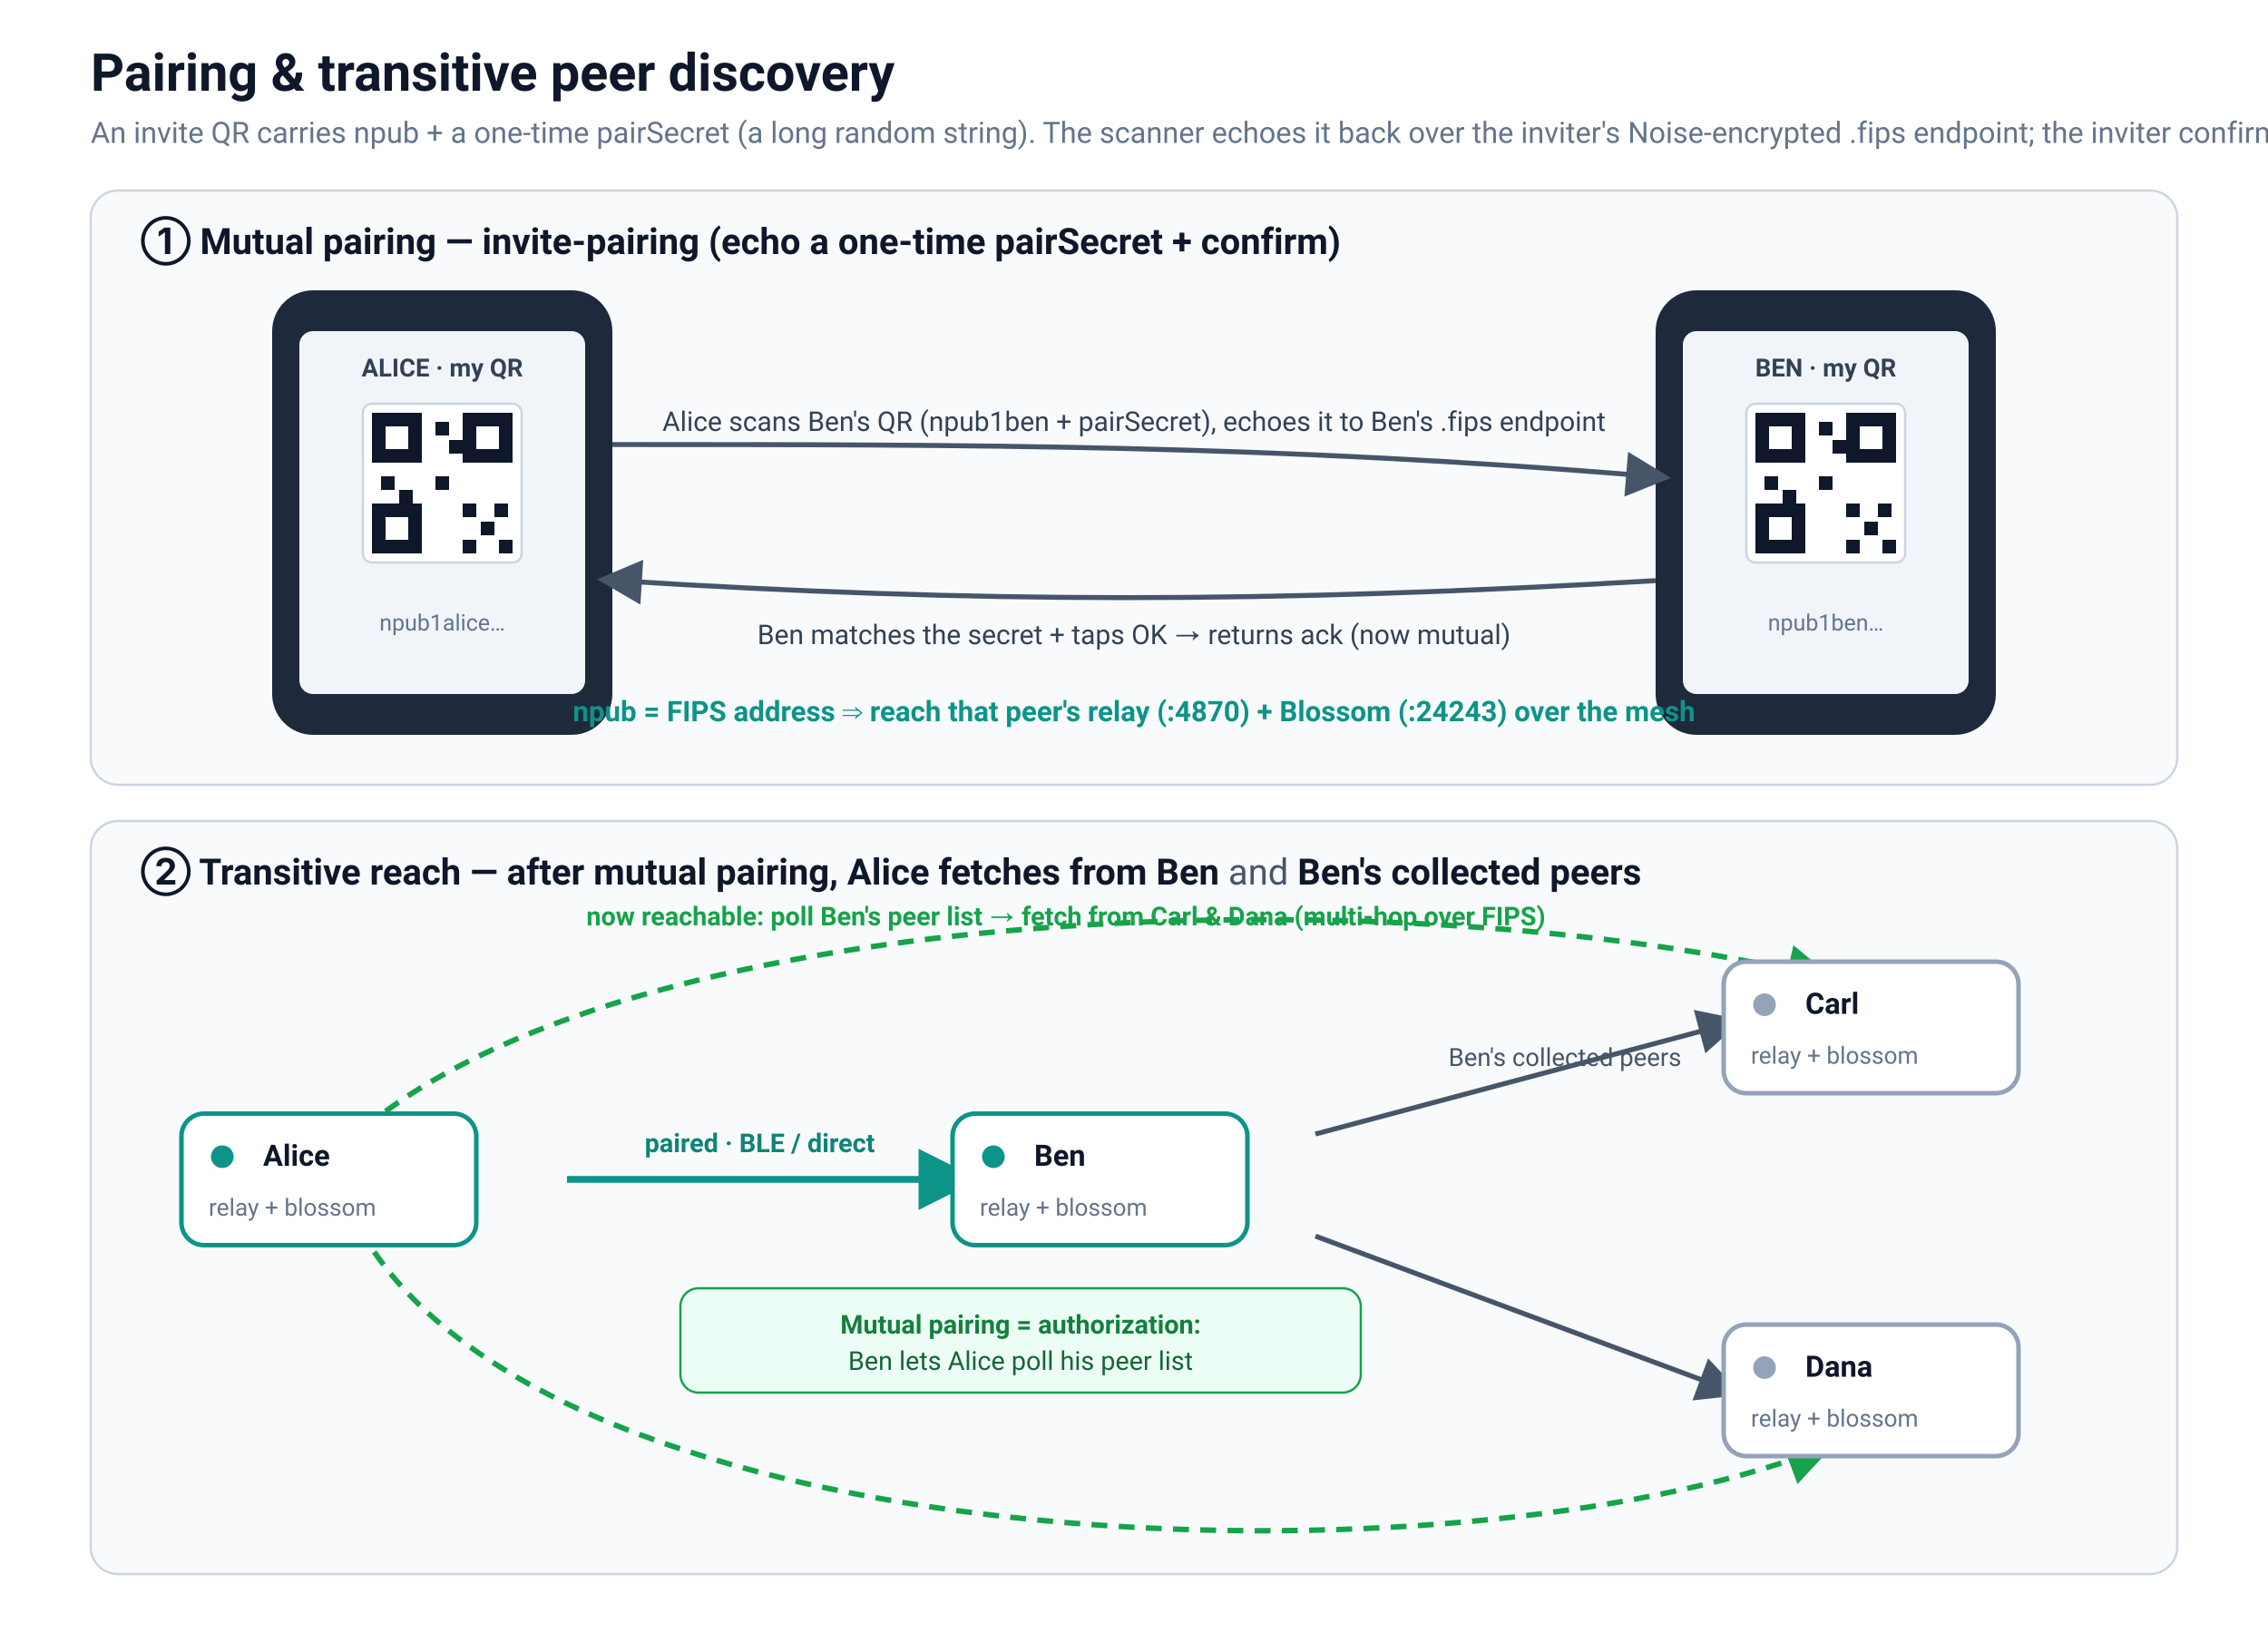
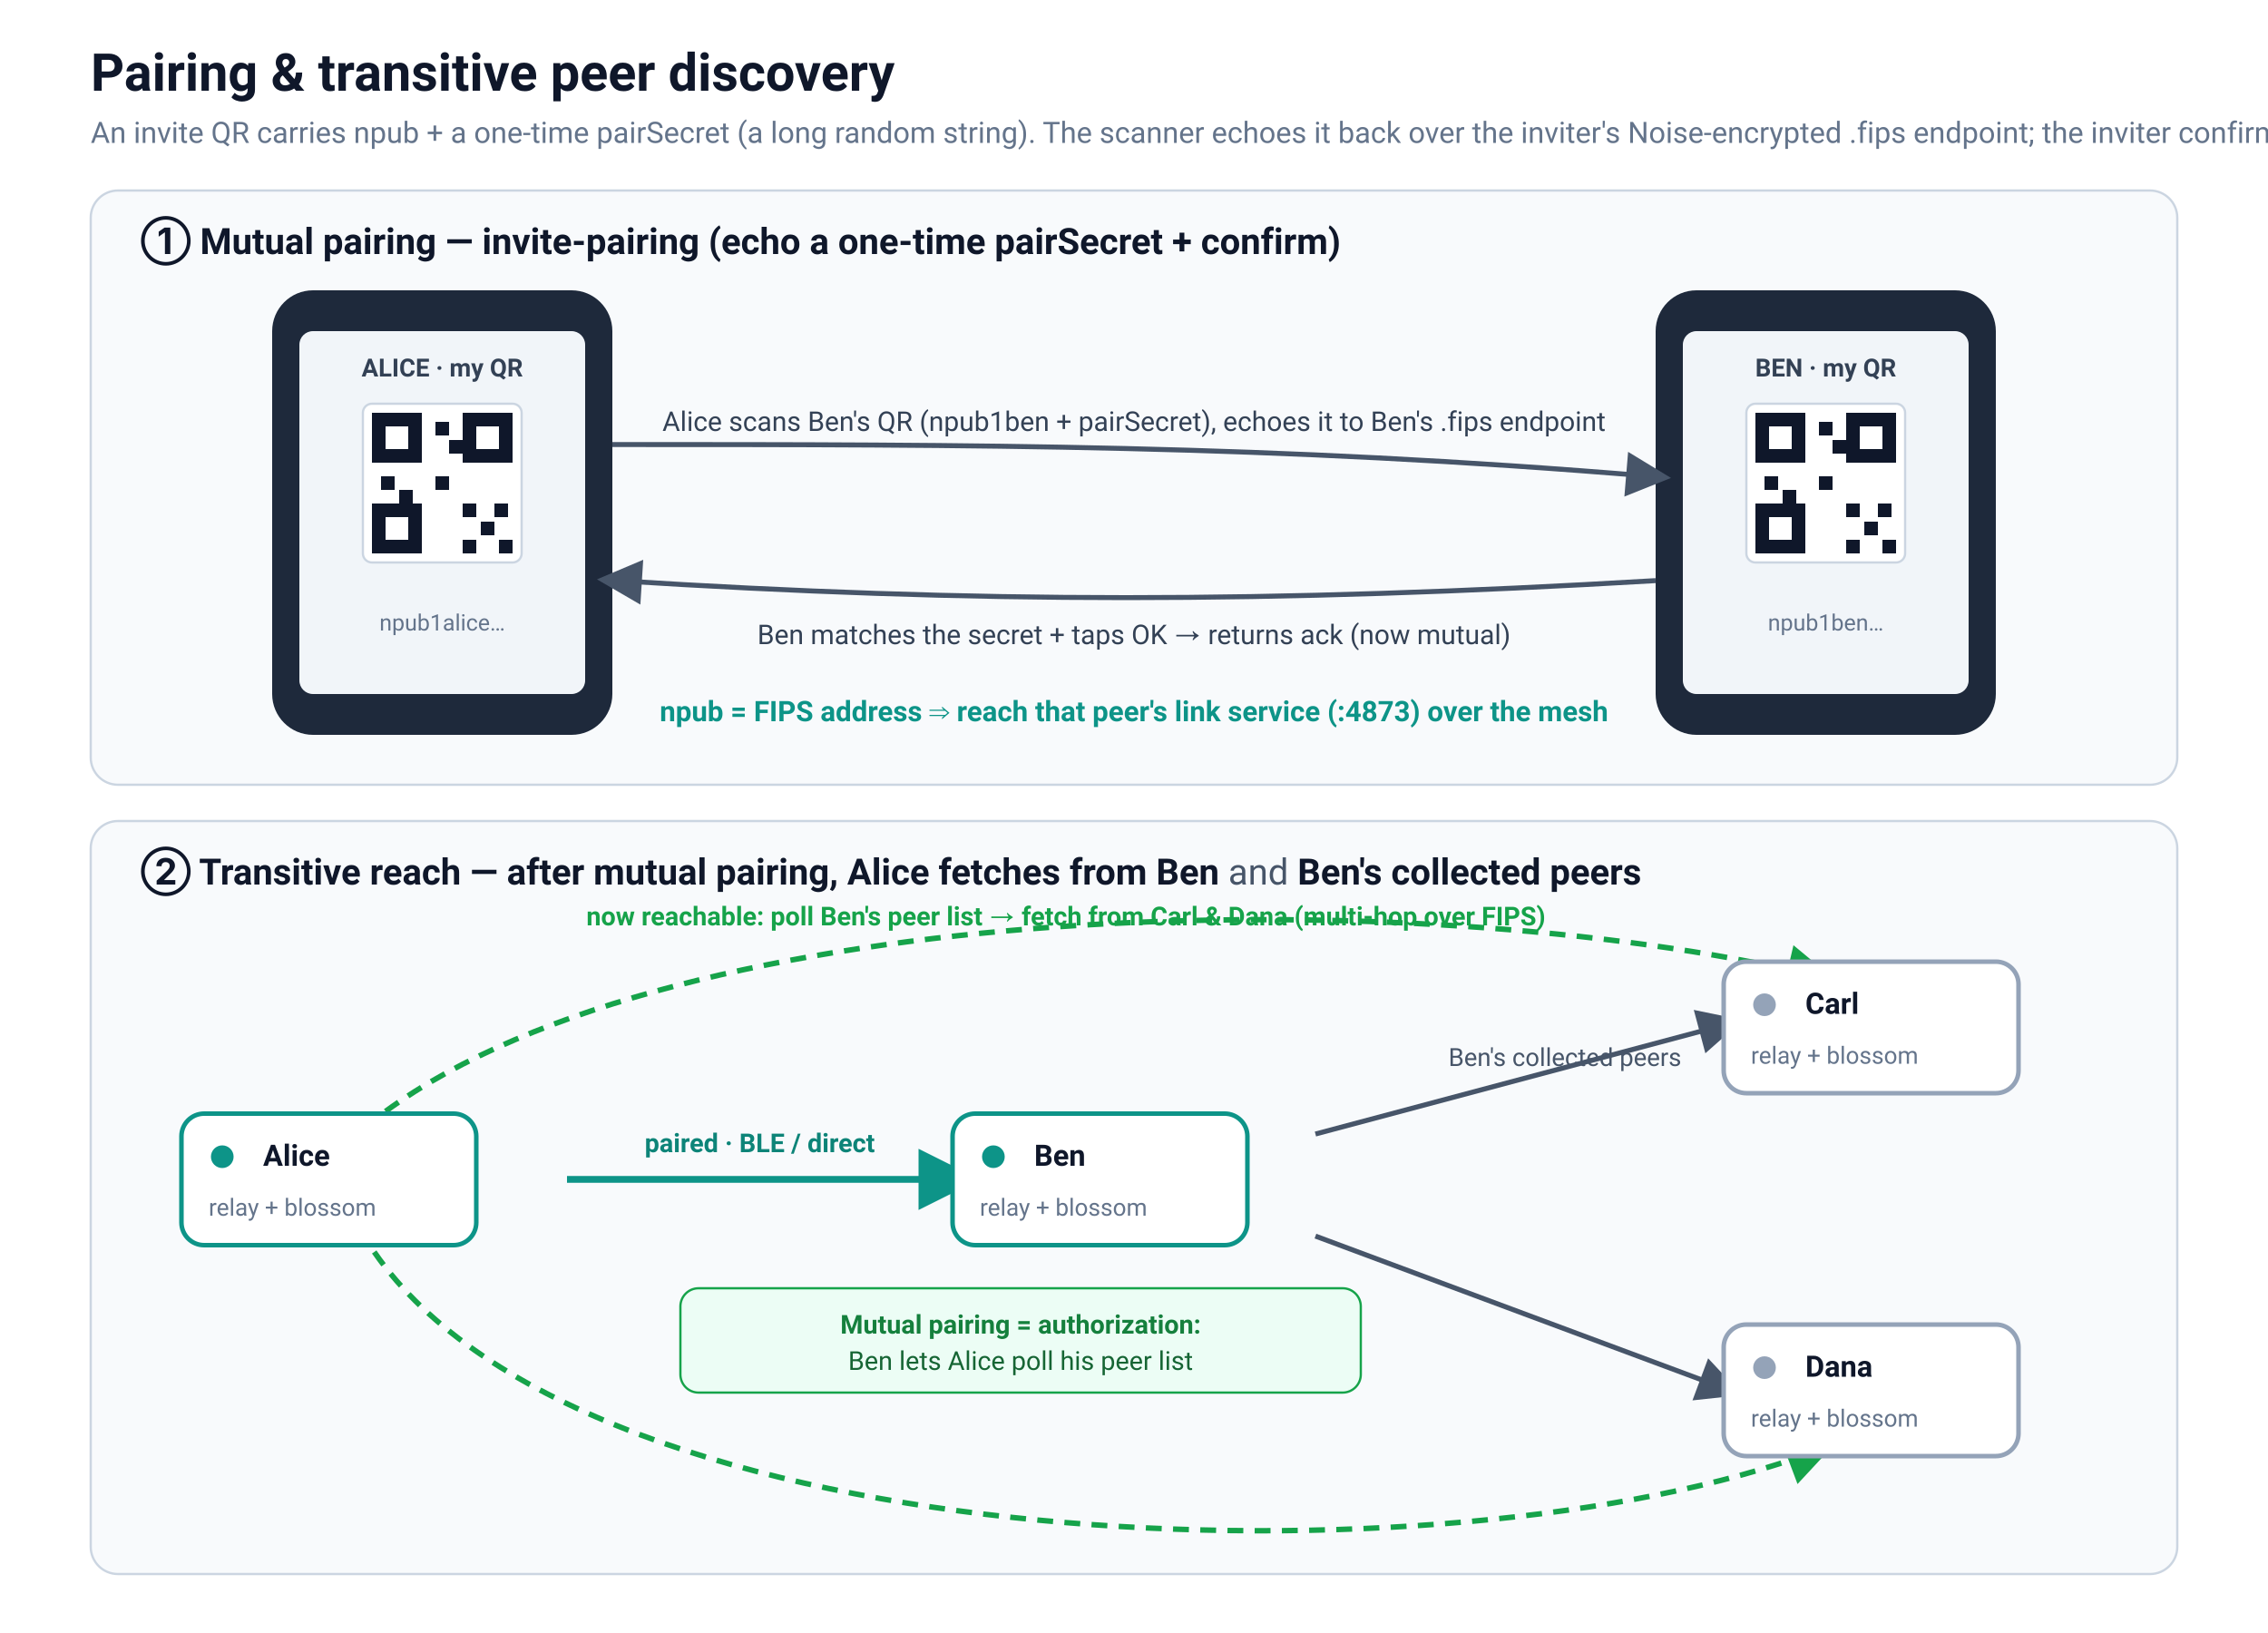
<svg xmlns="http://www.w3.org/2000/svg" width="1000" height="720" viewBox="0 0 1000 720" font-family="-apple-system,Segoe UI,Roboto,Helvetica,Arial,sans-serif">
  <defs>
    <marker id="aSlate" markerWidth="11" markerHeight="11" refX="6" refY="5.5" orient="auto">
      <path d="M1,1 L10,5.5 L1,10 Z" fill="#475569" />
    </marker>
    <marker id="aTeal" markerWidth="11" markerHeight="11" refX="6" refY="5.5" orient="auto">
      <path d="M1,1 L10,5.5 L1,10 Z" fill="#0d9488" />
    </marker>
    <marker id="aGreen" markerWidth="11" markerHeight="11" refX="6" refY="5.5" orient="auto">
      <path d="M1,1 L10,5.5 L1,10 Z" fill="#16a34a" />
    </marker>
    <g id="qr">
      <rect width="70" height="70" rx="4" fill="#ffffff" stroke="#cbd5e1" />
      <rect x="4" y="4" width="22" height="22" fill="#0f172a" />
      <rect x="10" y="10" width="10" height="10" fill="#fff" />
      <rect x="44" y="4" width="22" height="22" fill="#0f172a" />
      <rect x="50" y="10" width="10" height="10" fill="#fff" />
      <rect x="4" y="44" width="22" height="22" fill="#0f172a" />
      <rect x="10" y="50" width="10" height="10" fill="#fff" />
      <rect x="44" y="44" width="6" height="6" fill="#0f172a" />
      <rect x="58" y="44" width="6" height="6" fill="#0f172a" />
      <rect x="52" y="52" width="6" height="6" fill="#0f172a" />
      <rect x="44" y="60" width="6" height="6" fill="#0f172a" />
      <rect x="60" y="60" width="6" height="6" fill="#0f172a" />
      <rect x="32" y="32" width="6" height="6" fill="#0f172a" />
      <rect x="32" y="8" width="6" height="6" fill="#0f172a" />
      <rect x="8" y="32" width="6" height="6" fill="#0f172a" />
      <rect x="38" y="16" width="6" height="6" fill="#0f172a" />
      <rect x="16" y="38" width="6" height="6" fill="#0f172a" />
    </g>
  </defs>
  <rect width="1000" height="720" fill="#ffffff" />
  <text x="40" y="40" font-size="23" font-weight="700" fill="#0f172a">Pairing &amp; transitive peer discovery</text>
  <text x="40" y="63" font-size="13" fill="#64748b">An invite QR carries npub + a one-time pairSecret (a long random string). The scanner echoes it back over the inviter's Noise-encrypted .fips endpoint; the inviter confirms — one scan yields a mutual pairing that authorizes polling the peer list.</text>
  <rect x="40" y="84" width="920" height="262" rx="12" fill="#f8fafc" stroke="#cbd5e1" />
  <text x="62" y="112" font-size="16" font-weight="700" fill="#0f172a">① Mutual pairing — invite-pairing (echo a one-time pairSecret + confirm)</text>
  <rect x="120" y="128" width="150" height="196" rx="18" fill="#1e293b" />
  <rect x="132" y="146" width="126" height="160" rx="6" fill="#f1f5f9" />
  <text x="195" y="166" font-size="11" font-weight="700" fill="#334155" text-anchor="middle">ALICE · my QR</text>
  <use href="#qr" x="160" y="178" />
  <text x="195" y="278" font-size="10" fill="#64748b" text-anchor="middle">npub1alice…</text>
  <rect x="730" y="128" width="150" height="196" rx="18" fill="#1e293b" />
  <rect x="742" y="146" width="126" height="160" rx="6" fill="#f1f5f9" />
  <text x="805" y="166" font-size="11" font-weight="700" fill="#334155" text-anchor="middle">BEN · my QR</text>
  <use href="#qr" x="770" y="178" />
  <text x="805" y="278" font-size="10" fill="#64748b" text-anchor="middle">npub1ben…</text>
  <path d="M270,196 C430,196 560,196 728,210" fill="none" stroke="#475569" stroke-width="2.2" marker-end="url(#aSlate)" />
  <text x="500" y="190" font-size="12" fill="#334155" text-anchor="middle">Alice scans Ben's QR (npub1ben + pairSecret), echoes it to Ben's .fips endpoint</text>
  <path d="M730,256 C560,266 430,266 272,256" fill="none" stroke="#475569" stroke-width="2.2" marker-end="url(#aSlate)" />
  <text x="500" y="284" font-size="12" fill="#334155" text-anchor="middle">Ben matches the secret + taps OK  →  returns ack (now mutual)</text>
-   <text x="500" y="318" font-size="12.5" font-weight="600" fill="#0d9488" text-anchor="middle">npub = FIPS address  ⇒  reach that peer's relay (:4870) + Blossom (:24243) over the mesh</text>
+   <text x="500" y="318" font-size="12.5" font-weight="600" fill="#0d9488" text-anchor="middle">npub = FIPS address  ⇒  reach that peer's link service (:4873) over the mesh</text>
  <rect x="40" y="362" width="920" height="332" rx="12" fill="#f8fafc" stroke="#cbd5e1" />
  <text x="62" y="390" font-size="16" font-weight="700" fill="#0f172a">② Transitive reach — after mutual pairing, Alice fetches from Ben <tspan font-weight="400" fill="#475569">and</tspan> Ben's collected peers</text>
  <path d="M250,520 L420,520" fill="none" stroke="#0d9488" stroke-width="3" marker-end="url(#aTeal)" />
  <text x="335" y="508" font-size="11.5" font-weight="600" fill="#0d8478" text-anchor="middle">paired · BLE / direct</text>
  <path d="M580,500 L760,452" fill="none" stroke="#475569" stroke-width="2.2" marker-end="url(#aSlate)" />
  <path d="M580,545 L760,612" fill="none" stroke="#475569" stroke-width="2.2" marker-end="url(#aSlate)" />
  <text x="690" y="470" font-size="11" fill="#475569" text-anchor="middle">Ben's collected peers</text>
  <path d="M170,490 C300,395 620,388 800,430" fill="none" stroke="#16a34a" stroke-width="2.4" stroke-dasharray="7 5" marker-end="url(#aGreen)" />
  <path d="M165,552 C260,690 640,700 800,640" fill="none" stroke="#16a34a" stroke-width="2.4" stroke-dasharray="7 5" marker-end="url(#aGreen)" />
  <text x="470" y="408" font-size="11.5" font-weight="600" fill="#16a34a" text-anchor="middle">now reachable: poll Ben's peer list → fetch from Carl &amp; Dana (multi-hop over FIPS)</text>
  <rect x="80" y="491" width="130" height="58" rx="10" fill="#ffffff" stroke="#0d9488" stroke-width="2" />
  <circle cx="98" cy="510" r="5" fill="#0d9488" />
  <text x="116" y="514" font-size="13" font-weight="700" fill="#0f172a">Alice</text>
  <text x="92" y="536" font-size="10.5" fill="#64748b">relay + blossom</text>
  <rect x="420" y="491" width="130" height="58" rx="10" fill="#ffffff" stroke="#0d9488" stroke-width="2" />
  <circle cx="438" cy="510" r="5" fill="#0d9488" />
  <text x="456" y="514" font-size="13" font-weight="700" fill="#0f172a">Ben</text>
  <text x="432" y="536" font-size="10.5" fill="#64748b">relay + blossom</text>
  <rect x="760" y="424" width="130" height="58" rx="10" fill="#ffffff" stroke="#94a3b8" stroke-width="2" />
  <circle cx="778" cy="443" r="5" fill="#94a3b8" />
  <text x="796" y="447" font-size="13" font-weight="700" fill="#0f172a">Carl</text>
  <text x="772" y="469" font-size="10.5" fill="#64748b">relay + blossom</text>
  <rect x="760" y="584" width="130" height="58" rx="10" fill="#ffffff" stroke="#94a3b8" stroke-width="2" />
  <circle cx="778" cy="603" r="5" fill="#94a3b8" />
  <text x="796" y="607" font-size="13" font-weight="700" fill="#0f172a">Dana</text>
  <text x="772" y="629" font-size="10.5" fill="#64748b">relay + blossom</text>
  <rect x="300" y="568" width="300" height="46" rx="8" fill="#ecfdf5" stroke="#16a34a" />
  <text x="450" y="588" font-size="11.5" font-weight="600" fill="#15803d" text-anchor="middle">Mutual pairing = authorization:</text>
  <text x="450" y="604" font-size="11.5" fill="#166534" text-anchor="middle">Ben lets Alice poll his peer list</text>
</svg>
